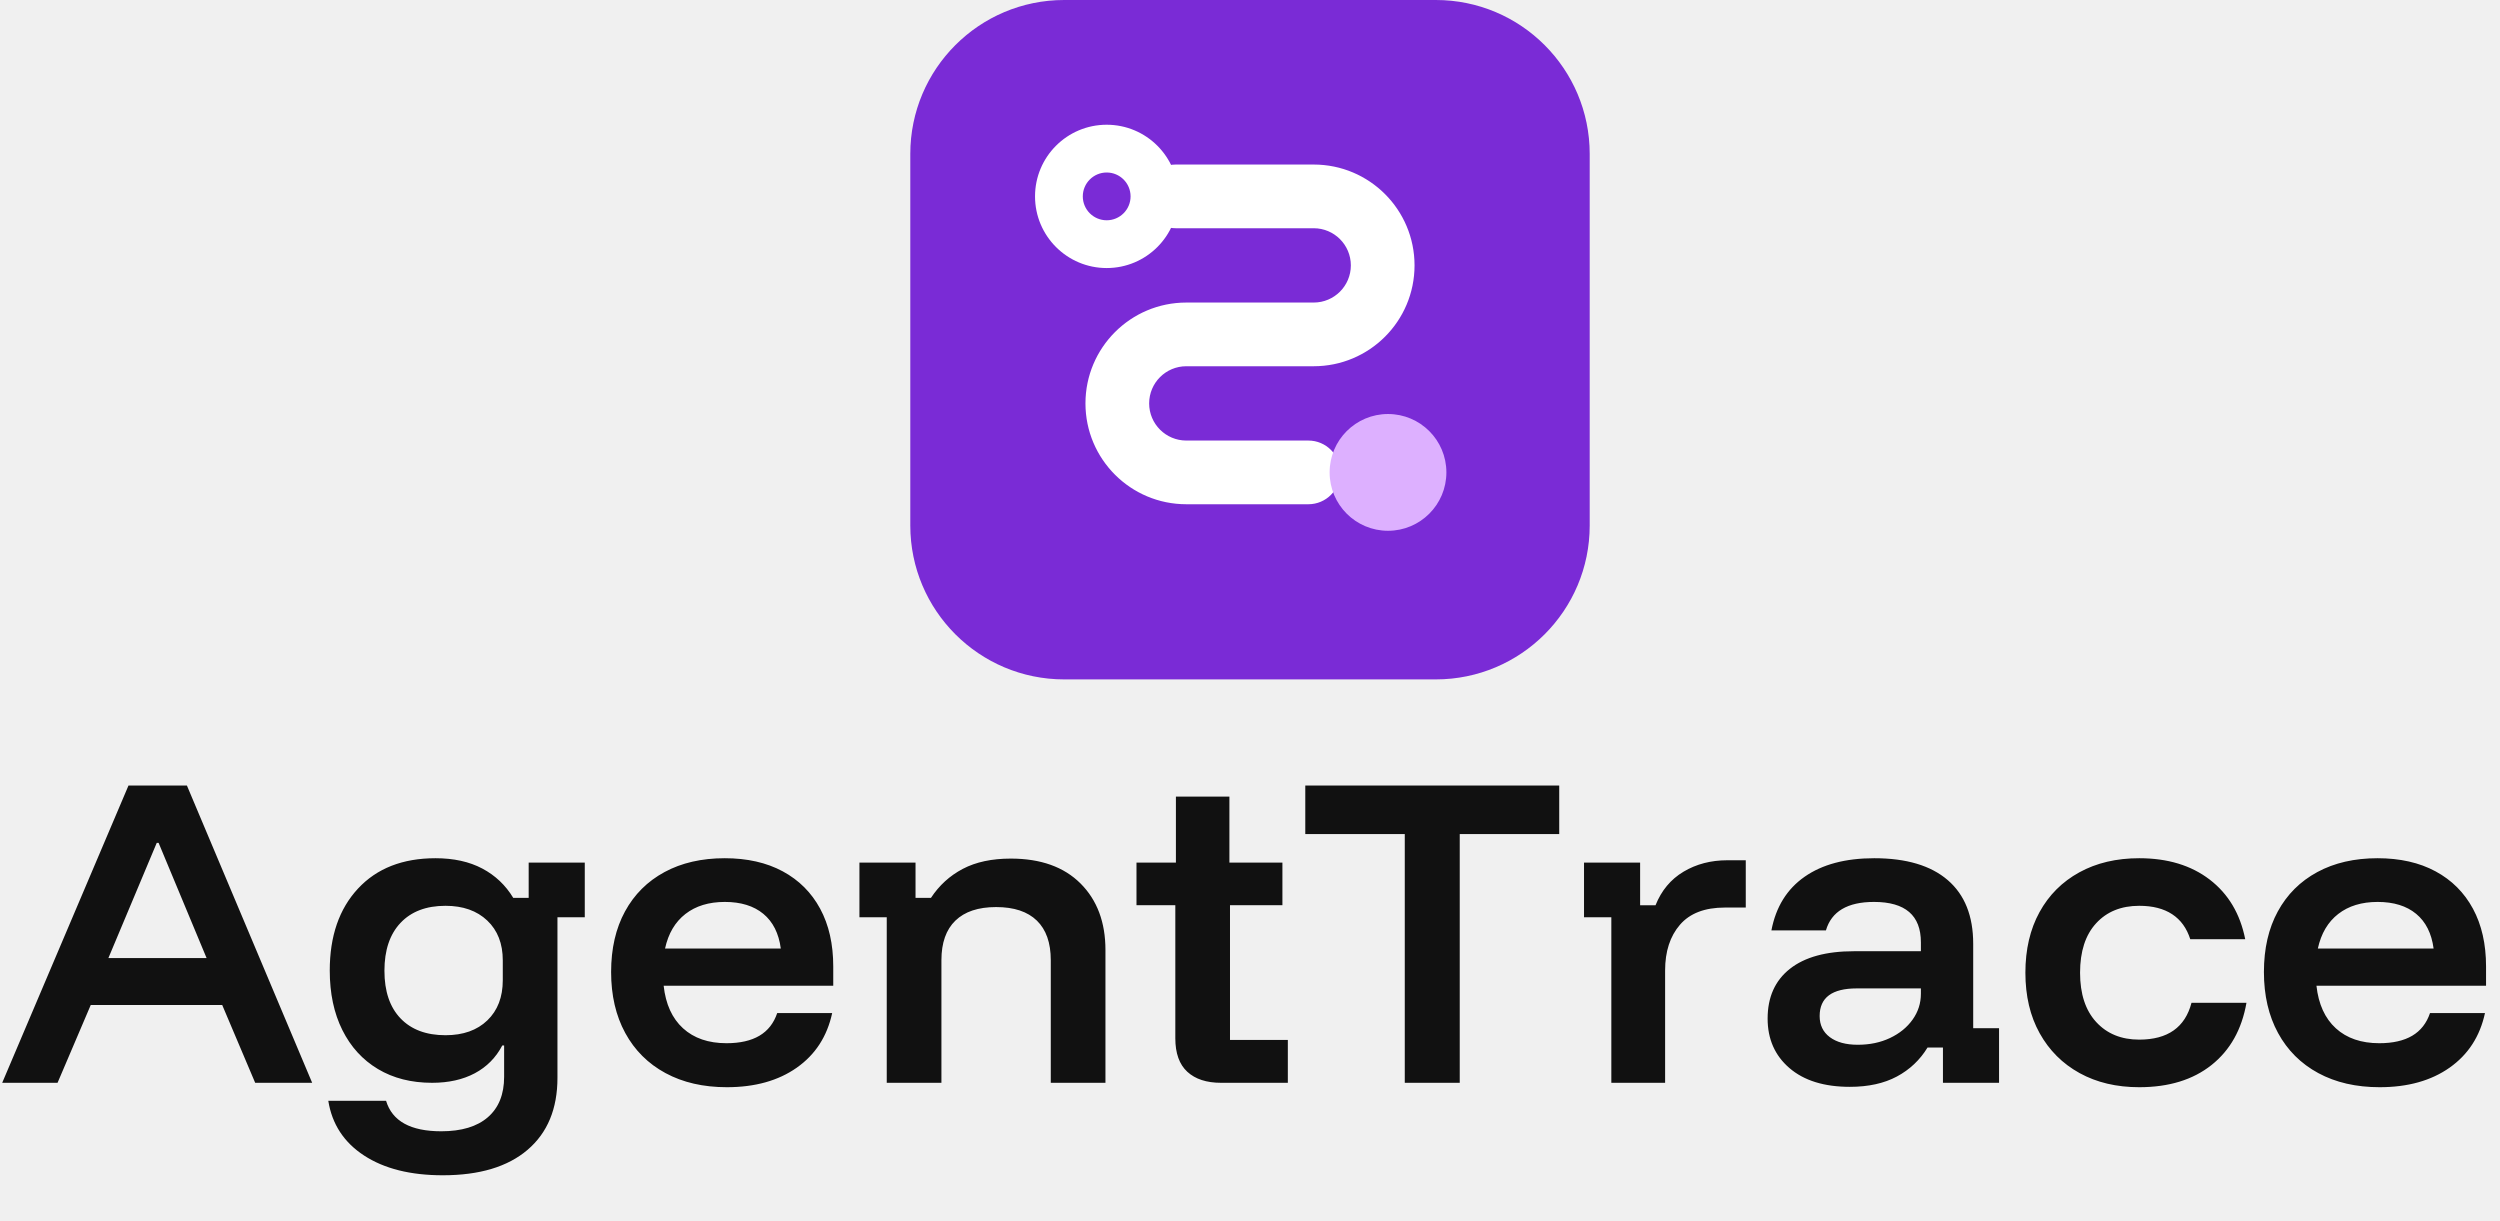
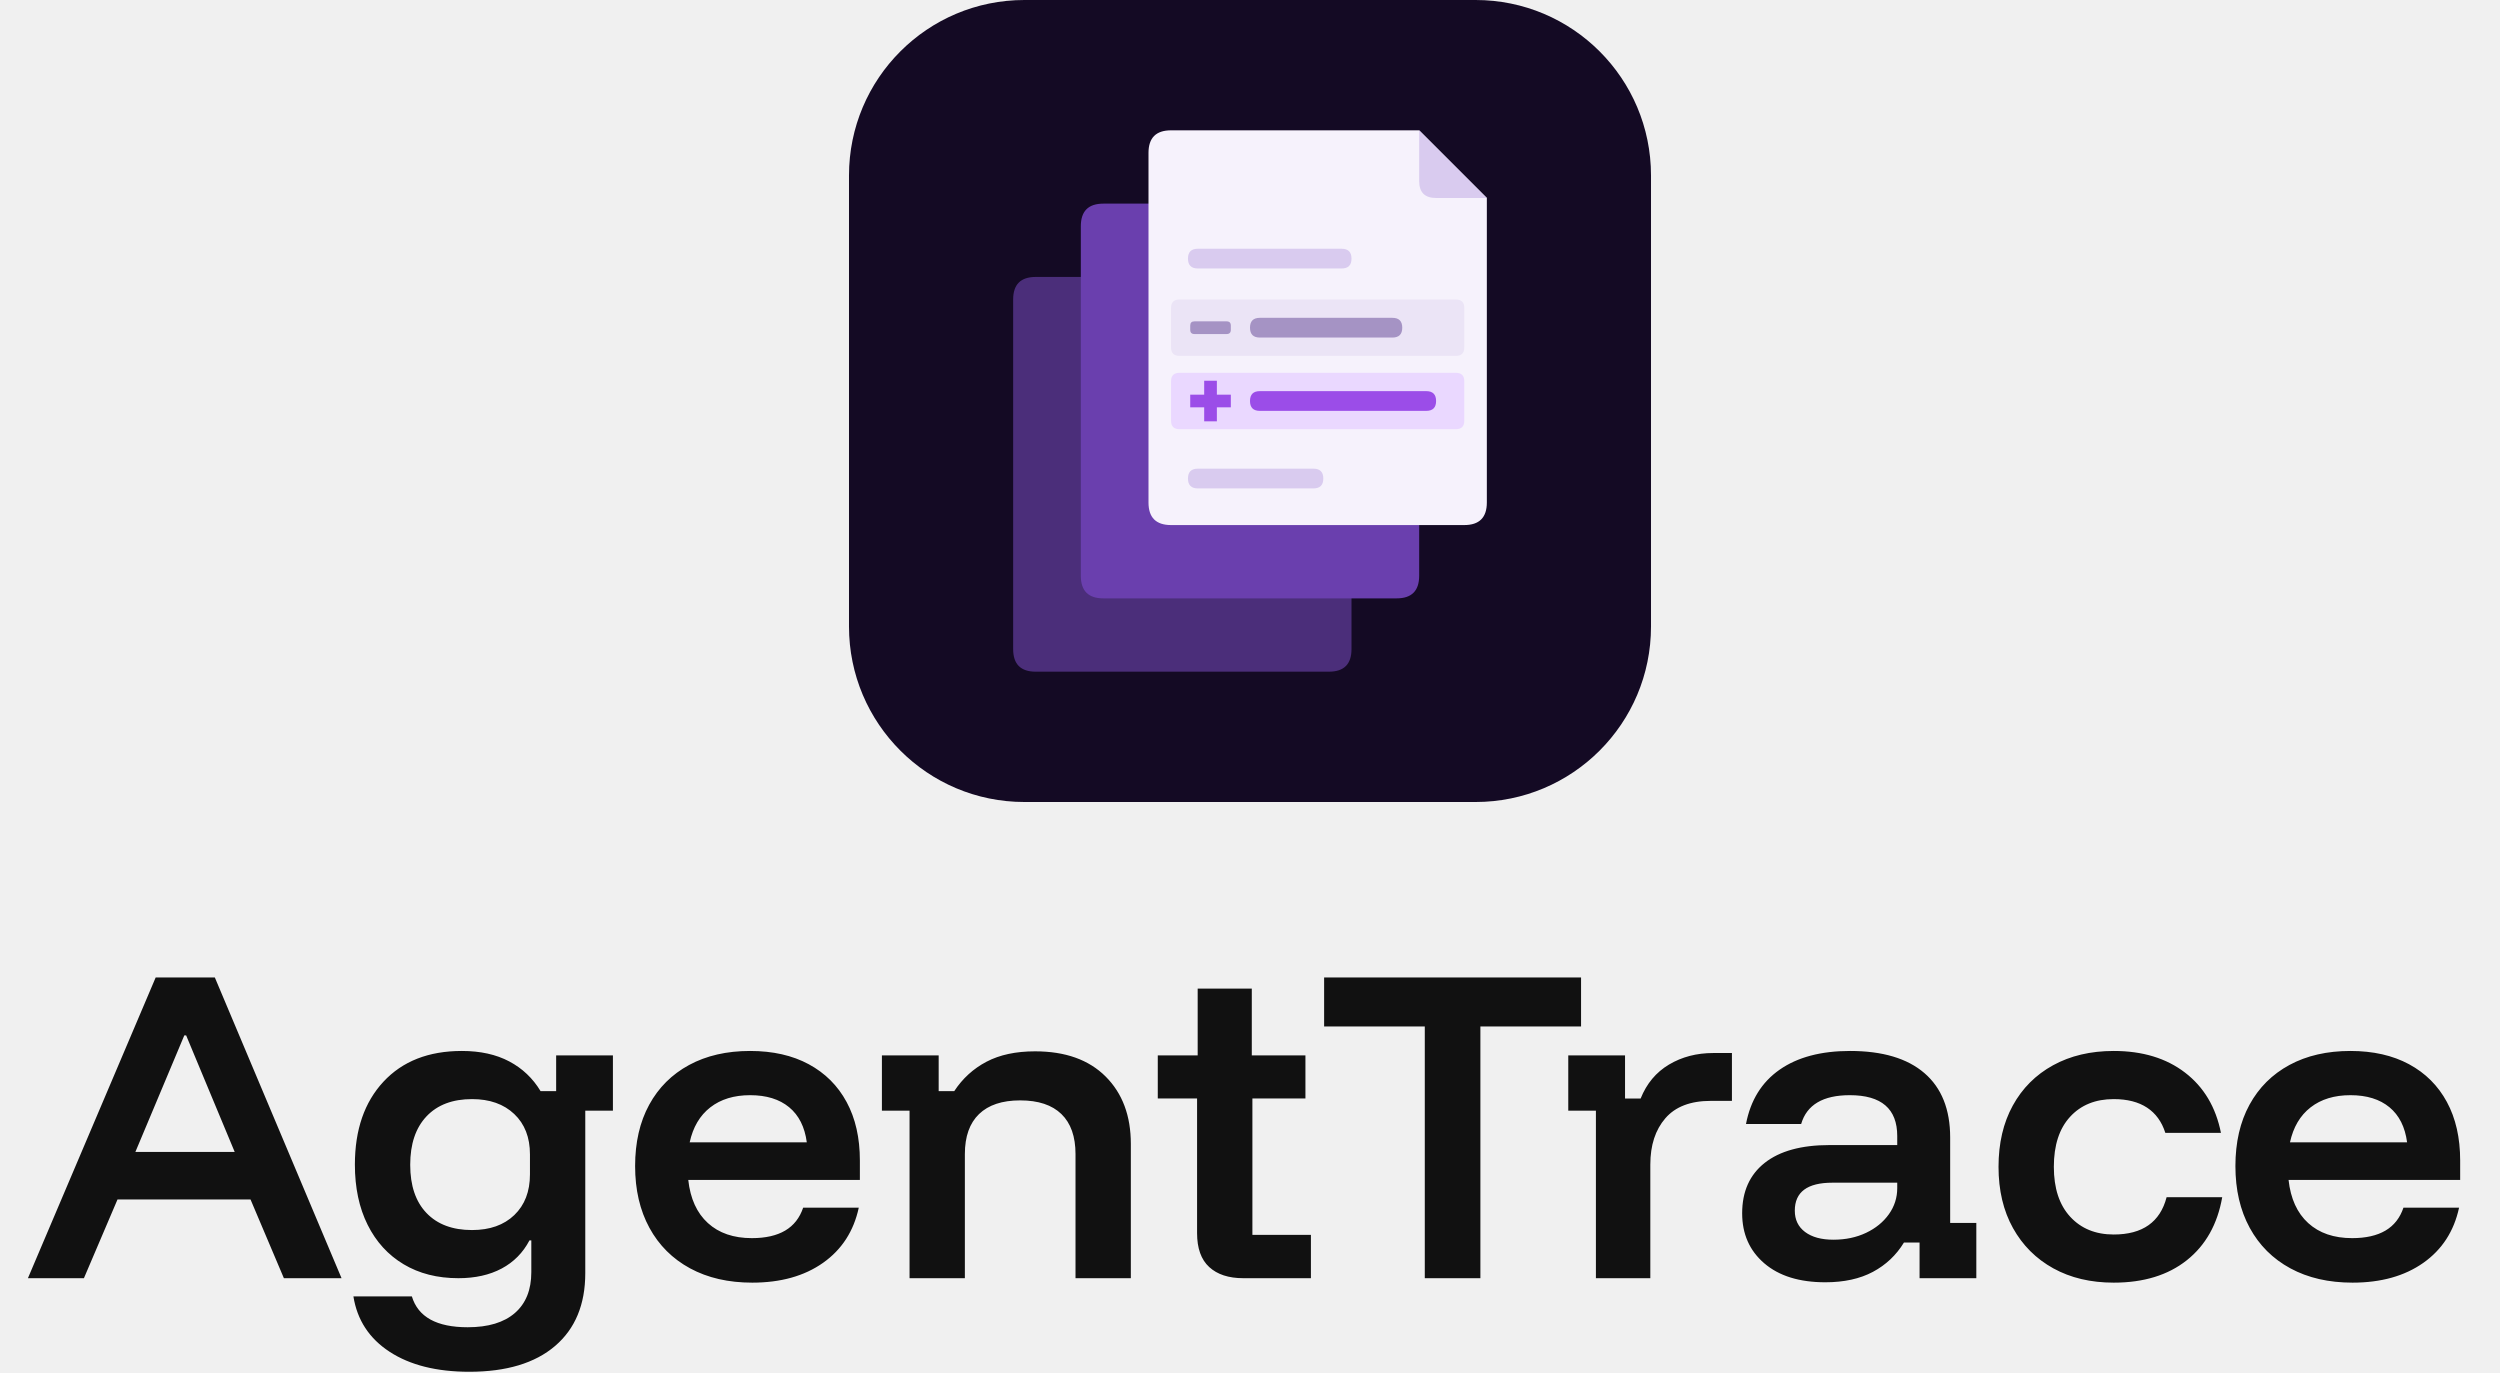
- <svg xmlns="http://www.w3.org/2000/svg" viewBox="0 0 942 460">
-   <g transform="translate(343.0 0)">
-     <rect width="256" height="256" rx="58" fill="#7a2bd6" />
-     <g transform="translate(0 -2)">
-       <path fill-rule="evenodd" d="M47 76A27 27 0 1 0 101 76A27 27 0 1 0 47 76ZM65 76A9 9 0 1 0 83 76A9 9 0 1 0 65 76Z" fill="#ffffff" />
-       <path d="M100 64H152A38 38 0 0 1 152 140H104A14 14 0 0 0 104 168H150A12 12 0 0 1 150 192H104A38 38 0 0 1 104 116H152A14 14 0 0 0 152 88H100A12 12 0 0 1 100 64Z" fill="#ffffff" />
-       <path d="M158 180A22 22 0 1 0 202 180A22 22 0 1 0 158 180Z" fill="#ddb0ff" />
+ <svg xmlns="http://www.w3.org/2000/svg" viewBox="0 0 798 438" role="img">
+   <g transform="translate(271.0 0)">
+     <rect width="256" height="256" rx="56" fill="#140a24" />
+     <g transform="translate(128 128) scale(0.9) translate(-128 -128)">
+       <path d="M52 84H140L164 108V216Q164 224 156 224H52Q44 224 44 216V92Q44 84 52 84Z" fill="#4b2e7a" />
+       <path d="M76 58H164L188 82V190Q188 198 180 198H76Q68 198 68 190V66Q68 58 76 58Z" fill="#6a3fae" />
+       <path d="M100 32H188L212 56V164Q212 172 204 172H100Q92 172 92 164V40Q92 32 100 32Z" fill="#f6f2fc" />
+       <path d="M188 32V50Q188 56 194 56H212Z" fill="#d9cbef" />
+       <path d="M109.5 74H160.5Q164 74 164 77.5V77.5Q164 81 160.5 81H109.5Q106 81 106 77.5V77.5Q106 74 109.5 74Z M109.5 152H150.5Q154 152 154 155.5V155.5Q154 159 150.5 159H109.5Q106 159 106 155.5V155.5Q106 152 109.5 152Z" fill="#d9cbef" />
+       <path d="M103 92H201Q204 92 204 95V109Q204 112 201 112H103Q100 112 100 109V95Q100 92 103 92Z" fill="#ebe4f6" />
+       <path d="M108.3 99.75H119.7Q121.2 99.75 121.2 101.25V102.75Q121.2 104.25 119.7 104.25H108.3Q106.8 104.25 106.8 102.75V101.25Q106.8 99.75 108.3 99.75Z M131.5 98.5H178.5Q182 98.5 182 102V102Q182 105.5 178.5 105.5H131.5Q128 105.5 128 102V102Q128 98.5 131.5 98.5Z" fill="#a593c4" />
+       <path d="M103 118H201Q204 118 204 121V135Q204 138 201 138H103Q100 138 100 135V121Q100 118 103 118Z" fill="#ead8ff" />
+       <path d="M111.75 120.8H116.25V125.75H121.2V130.25H116.25V135.2H111.75V130.25H106.8V125.75H111.75Z M131.5 124.5H190.5Q194 124.5 194 128V128Q194 131.5 190.5 131.5H131.5Q128 131.5 128 128V128Q128 124.5 131.5 124.5Z" fill="#9b4de8" />
    </g>
  </g>
-   <path transform="translate(0 224)" d="M0.83 184.0 48.41 72H70.434L117.623 184.0H96.153L83.731 154.686H34.191L21.685 184.0ZM40.844 136.988H77.839L59.756 93.585H59.065ZM166.848 218.844Q148.596 218.844 137.2 211.412Q125.804 203.98 123.699 190.775H145.469Q148.918 202.267 166.256 202.267Q177.748 202.267 183.851 196.952Q189.955 191.636 189.955 181.749V169.927H189.263Q185.661 176.802 178.912 180.401Q172.164 184.0 162.8 184.0Q151.077 184.0 142.408 178.815Q133.739 173.63 128.996 164.116Q124.252 154.602 124.252 141.689Q124.252 122.277 134.888 110.827Q145.523 99.378 164.09 99.378Q174.384 99.378 181.731 103.269Q189.079 107.159 193.396 114.326H199.203V101.037H220.343V121.624H210.05V182.126Q210.05 199.617 198.815 209.231Q187.581 218.844 166.848 218.844ZM167.869 166.071Q177.825 166.071 183.636 160.479Q189.448 154.886 189.448 145.346V137.863Q189.448 128.407 183.594 122.857Q177.741 117.307 167.869 117.307Q156.992 117.307 150.923 123.733Q144.855 130.158 144.855 141.773Q144.855 153.388 150.923 159.73Q156.992 166.071 167.869 166.071ZM273.885 185.659Q260.573 185.659 250.748 180.336Q240.923 175.012 235.596 165.237Q230.268 155.462 230.268 142.242Q230.268 129.022 235.511 119.412Q240.754 109.802 250.398 104.59Q260.043 99.378 273.079 99.378Q285.761 99.378 294.926 104.317Q304.09 109.257 309.029 118.39Q313.969 127.524 313.969 140.175V147.419H250.064Q251.209 157.859 257.373 163.471Q263.538 169.082 273.747 169.082Q281.383 169.082 286.153 166.267Q290.924 163.451 292.852 157.728H313.561Q310.719 170.903 300.253 178.281Q289.786 185.659 273.885 185.659ZM250.586 133.408H294.204Q293.067 124.827 287.632 120.337Q282.197 115.847 273.109 115.847Q264.106 115.847 258.272 120.38Q252.438 124.912 250.586 133.408ZM334.126 184.0V121.624H323.832V101.037H344.972V114.326H350.78Q355.435 107.244 362.801 103.38Q370.168 99.516 380.861 99.516Q397.753 99.516 407.144 108.895Q416.535 118.275 416.535 133.992V184.0H395.933V137.786Q395.933 127.977 390.686 122.88Q385.44 117.783 375.33 117.783Q365.275 117.783 360.001 122.88Q354.728 127.977 354.728 137.786V184.0ZM460.068 184.0Q451.895 184.0 447.378 179.844Q442.861 175.688 442.861 167.208V117.076H428.227V101.037H443.084V76.148H463.24V101.037H483.213V117.076H463.463V167.853H485.256V184.0ZM550.029 184.0H529.319V90.267H491.832V72H587.516V90.267H550.029ZM607.151 184.0V121.624H596.857V101.037H617.997V117.092H623.805Q627.146 108.75 634.363 104.448Q641.58 100.146 650.86 100.146H657.804V117.967H649.915Q638.607 117.967 633.011 124.443Q627.415 130.919 627.415 141.658V184.0ZM697.004 185.521Q682.501 185.521 674.27 178.454Q666.039 171.387 666.039 159.818Q666.039 147.673 674.443 141.048Q682.847 134.422 698.571 134.422H723.791V131.057Q723.791 115.847 706.13 115.847Q691.15 115.847 688.009 126.571H667.468Q669.995 113.328 679.985 106.353Q689.975 99.378 706.207 99.378Q724.343 99.378 733.922 107.636Q743.502 115.894 743.502 131.61V163.413H753.242V184.0H732.102V170.711H726.295Q722.008 177.747 714.741 181.634Q707.474 185.521 697.004 185.521ZM700.015 169.666Q706.798 169.666 712.183 167.108Q717.568 164.55 720.679 160.175Q723.791 155.8 723.791 150.461V148.433H699.624Q685.643 148.433 685.643 158.842Q685.643 163.928 689.476 166.797Q693.309 169.666 700.015 169.666ZM806.062 185.659Q793.226 185.659 783.581 180.336Q773.937 175.012 768.552 165.333Q763.167 155.654 763.167 142.519Q763.167 129.383 768.483 119.704Q773.799 110.025 783.485 104.701Q793.172 99.378 806.062 99.378Q822.125 99.378 832.629 107.44Q843.134 115.502 845.999 129.89H825.29Q823.308 123.66 818.48 120.483Q813.652 117.307 806.062 117.307Q795.861 117.307 789.815 123.898Q783.769 130.489 783.769 142.519Q783.769 154.495 789.857 161.112Q795.945 167.73 806.062 167.73Q822.156 167.73 825.758 153.849H846.468Q843.825 168.928 833.309 177.294Q822.793 185.659 806.062 185.659ZM896.661 185.659Q883.348 185.659 873.523 180.336Q863.698 175.012 858.371 165.237Q853.044 155.462 853.044 142.242Q853.044 129.022 858.287 119.412Q863.529 109.802 873.174 104.59Q882.818 99.378 895.854 99.378Q908.537 99.378 917.701 104.317Q926.865 109.257 931.805 118.39Q936.744 127.524 936.744 140.175V147.419H872.839Q873.984 157.859 880.149 163.471Q886.313 169.082 896.522 169.082Q904.158 169.082 908.929 166.267Q913.699 163.451 915.627 157.728H936.337Q933.495 170.903 923.028 178.281Q912.562 185.659 896.661 185.659ZM873.362 133.408H916.979Q915.842 124.827 910.407 120.337Q904.972 115.847 895.885 115.847Q886.882 115.847 881.047 120.38Q875.213 124.912 873.362 133.408Z" fill="#111111" />
+   <path d="M0.711 96.0 41.495 0.0H60.372L100.82 96.0H82.417L71.77 70.874H29.307L18.587 96.0ZM35.009 55.704H66.719L51.22 18.502H50.627Z M141.59 125.867Q125.946 125.867 116.178 119.496Q106.41 113.126 104.606 101.807H123.266Q126.222 111.658 141.083 111.658Q150.933 111.658 156.165 107.101Q161.396 102.545 161.396 94.071V83.937H160.803Q157.715 89.83 151.931 92.915Q146.147 96.0 138.12 96.0Q128.072 96.0 120.642 91.556Q113.212 87.111 109.146 78.956Q105.08 70.802 105.08 59.733Q105.08 43.095 114.196 33.281Q123.312 23.467 139.226 23.467Q148.049 23.467 154.347 26.802Q160.645 30.137 164.346 36.28H169.323V24.889H187.443V42.535H178.62V94.393Q178.62 109.386 168.991 117.626Q159.361 125.867 141.59 125.867ZM142.466 80.632Q150.999 80.632 155.98 75.839Q160.961 71.045 160.961 62.868V56.454Q160.961 48.349 155.944 43.592Q150.927 38.834 142.466 38.834Q133.142 38.834 127.941 44.342Q122.739 49.85 122.739 59.806Q122.739 69.761 127.941 75.197Q133.142 80.632 142.466 80.632Z M231.914 97.422Q220.504 97.422 212.082 92.859Q203.661 88.296 199.095 79.918Q194.528 71.539 194.528 60.207Q194.528 48.876 199.022 40.639Q203.516 32.402 211.783 27.934Q220.049 23.467 231.223 23.467Q242.094 23.467 249.949 27.7Q257.804 31.934 262.038 39.763Q266.272 47.592 266.272 58.436V64.645H211.496Q212.477 73.593 217.761 78.403Q223.045 83.213 231.796 83.213Q238.341 83.213 242.43 80.8Q246.519 78.387 248.171 73.482H265.923Q263.486 84.774 254.515 91.098Q245.544 97.422 231.914 97.422ZM211.944 52.635H249.33Q248.356 45.281 243.697 41.432Q239.039 37.583 231.249 37.583Q223.532 37.583 218.532 41.468Q213.531 45.353 211.944 52.635Z M282.127 96.0V42.535H273.304V24.889H291.424V36.28H296.402Q300.392 30.209 306.706 26.897Q313.02 23.585 322.186 23.585Q336.665 23.585 344.714 31.625Q352.764 39.664 352.764 53.136V96.0H335.105V56.388Q335.105 47.98 330.607 43.611Q326.11 39.243 317.445 39.243Q308.826 39.243 304.306 43.611Q299.786 47.98 299.786 56.388V96.0Z M388.655 96.0Q381.649 96.0 377.778 92.438Q373.906 88.876 373.906 81.607V38.637H361.363V24.889H374.097V3.556H391.374V24.889H408.494V38.637H391.565V82.16H410.245V96.0Z M464.342 96.0H446.591V15.657H414.459V0.0H496.474V15.657H464.342Z M501.215 96.0V42.535H492.392V24.889H510.512V38.65H515.49Q518.354 31.5 524.54 27.812Q530.726 24.125 538.68 24.125H544.632V39.401H537.87Q528.178 39.401 523.381 44.951Q518.584 50.502 518.584 59.707V96.0Z M574.439 97.304Q562.008 97.304 554.953 91.246Q547.898 85.188 547.898 75.272Q547.898 64.863 555.101 59.184Q562.305 53.505 575.783 53.505H597.399V50.621Q597.399 37.583 582.262 37.583Q569.422 37.583 566.729 46.775H549.123Q551.289 35.424 559.852 29.445Q568.415 23.467 582.328 23.467Q597.873 23.467 606.084 30.545Q614.295 37.623 614.295 51.095V78.354H622.643V96.0H604.523V84.609H599.546Q595.872 90.64 589.643 93.972Q583.414 97.304 574.439 97.304ZM577.021 83.714Q582.835 83.714 587.45 81.521Q592.066 79.329 594.733 75.579Q597.399 71.829 597.399 67.253V65.514H576.685Q564.701 65.514 564.701 74.436Q564.701 78.795 567.987 81.254Q571.272 83.714 577.021 83.714Z M666.495 97.422Q655.493 97.422 647.226 92.859Q638.96 88.296 634.344 80.0Q629.728 71.704 629.728 60.444Q629.728 49.185 634.285 40.889Q638.841 32.593 647.144 28.03Q655.447 23.467 666.495 23.467Q680.263 23.467 689.267 30.377Q698.272 37.287 700.728 49.62H682.976Q681.278 44.28 677.139 41.557Q673.001 38.834 666.495 38.834Q657.751 38.834 652.569 44.484Q647.387 50.133 647.387 60.444Q647.387 70.71 652.606 76.382Q657.824 82.055 666.495 82.055Q680.29 82.055 683.378 70.156H701.129Q698.864 83.082 689.85 90.252Q680.836 97.422 666.495 97.422Z M742.729 97.422Q731.319 97.422 722.897 92.859Q714.476 88.296 709.91 79.918Q705.343 71.539 705.343 60.207Q705.343 48.876 709.837 40.639Q714.331 32.402 722.598 27.934Q730.864 23.467 742.038 23.467Q752.909 23.467 760.764 27.7Q768.619 31.934 772.853 39.763Q777.086 47.592 777.086 58.436V64.645H722.311Q723.292 73.593 728.576 78.403Q733.86 83.213 742.611 83.213Q749.156 83.213 753.245 80.8Q757.334 78.387 758.986 73.482H776.737Q774.301 84.774 765.33 91.098Q756.359 97.422 742.729 97.422ZM722.759 52.635H760.145Q759.171 45.281 754.512 41.432Q749.854 37.583 742.064 37.583Q734.347 37.583 729.346 41.468Q724.345 45.353 722.759 52.635Z" fill="#111111" transform="translate(8.2 312)" />
</svg>
